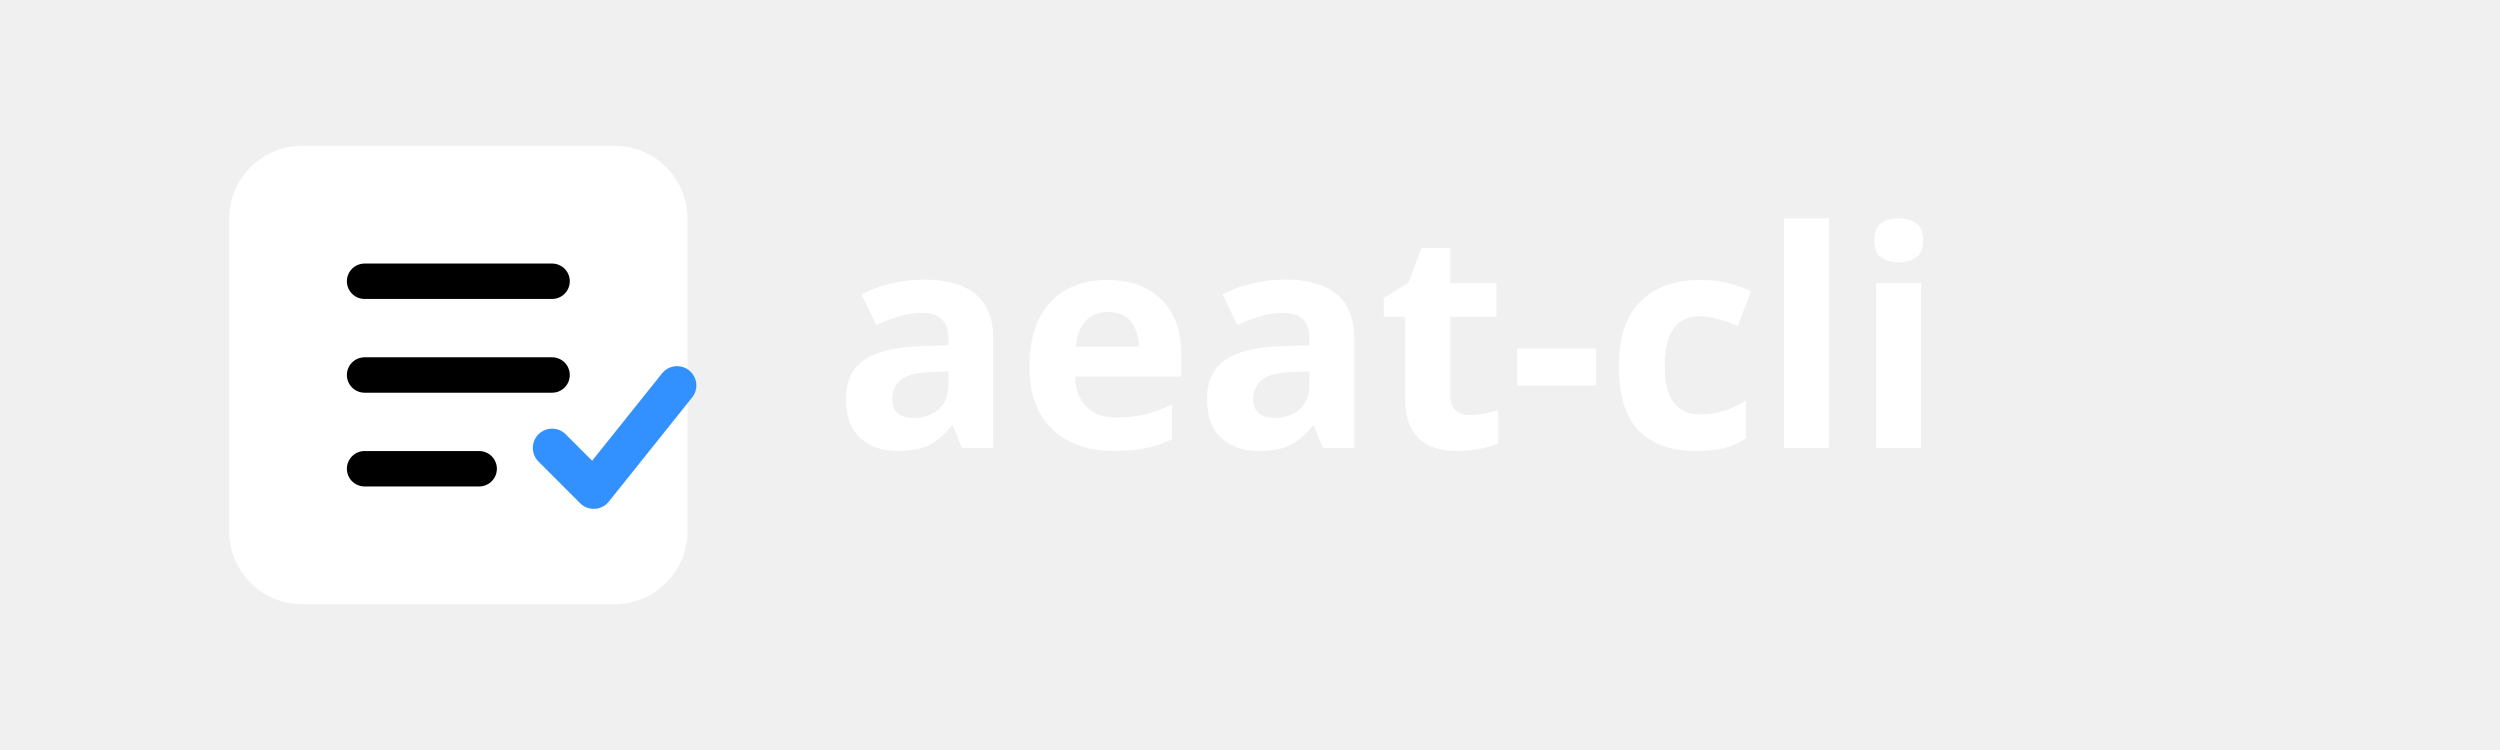
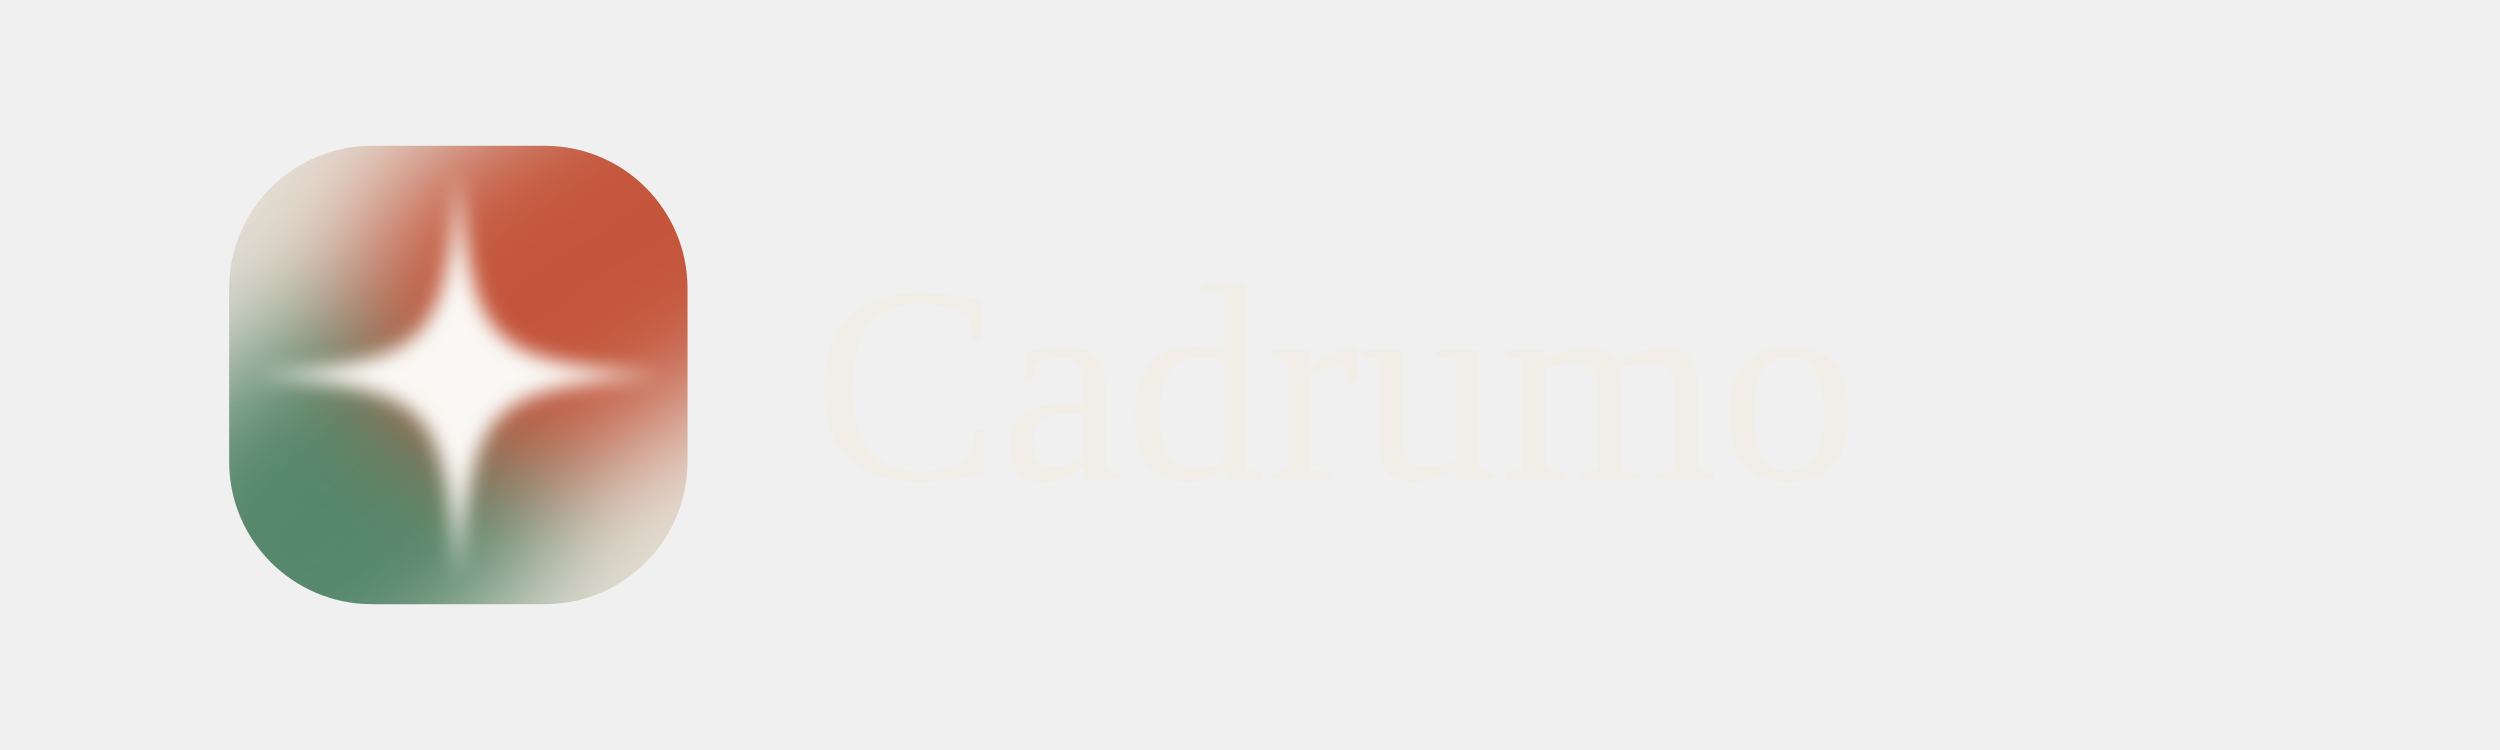
- <svg xmlns="http://www.w3.org/2000/svg" width="240" height="72" viewBox="0 0 240 72" role="img" aria-labelledby="title desc">
+ <svg xmlns="http://www.w3.org/2000/svg" width="240" height="72" viewBox="0 0 240 72" fill="none" role="img" aria-labelledby="title desc">
+   <defs>
+     <filter id="cad-glow-d" x="-30" y="-30" width="104" height="104" filterUnits="userSpaceOnUse" color-interpolation-filters="sRGB">
+       <feGaussianBlur stdDeviation="5.7" />
+     </filter>
+     <filter id="cad-star-d" x="0.6" y="0.6" width="42.8" height="42.8" filterUnits="userSpaceOnUse" color-interpolation-filters="sRGB">
+       <feGaussianBlur stdDeviation="0.93" />
+     </filter>
+     <clipPath id="cad-tile-d">
+       <rect width="44" height="44" rx="13.7" />
+     </clipPath>
+   </defs>
  <g transform="translate(22 14)">
-     <rect x="0" y="0" width="44" height="44" rx="7" fill="#ffffff" />
-     <path d="M13 13h18M13 22h18M13 31h11" stroke="#000000" stroke-width="3.4" stroke-linecap="round" />
-     <path d="M31 29l4 4 8-10" fill="none" stroke="#3291ff" stroke-width="3.7" stroke-linecap="round" stroke-linejoin="round" />
+     <g clip-path="url(#cad-tile-d)">
+       <rect width="44" height="44" rx="13.7" fill="#E4DED4" />
+       <g filter="url(#cad-glow-d)">
+         <circle cx="15.2" cy="31" r="17.1" fill="#55876B" />
+         <circle cx="6.5" cy="38.1" r="17.1" fill="#55876B" />
+         <circle cx="29.6" cy="14.4" r="17.1" fill="#C4553B" />
+         <circle cx="41.6" cy="6.4" r="17.1" fill="#C4553B" />
+       </g>
+       <g filter="url(#cad-star-d)">
+         <path d="M41.56 22C24.67 23.47 23.47 24.67 22 41.56C20.53 24.67 19.33 23.47 2.44 22C19.33 20.53 20.53 19.33 22 2.44C23.47 19.33 24.67 20.53 41.56 22Z" fill="#FAF8F4" />
+       </g>
+     </g>
+     <text x="56" y="32" font-family="Instrument Serif, Georgia, 'Times New Roman', serif" font-size="27" fill="#f1eee7">Cadrumo</text>
  </g>
-   <text x="80" y="43" fill="#ffffff" font-family="Geist, Segoe UI, system-ui, sans-serif" font-size="29" font-weight="650" letter-spacing="0">aeat-cli</text>
</svg>
